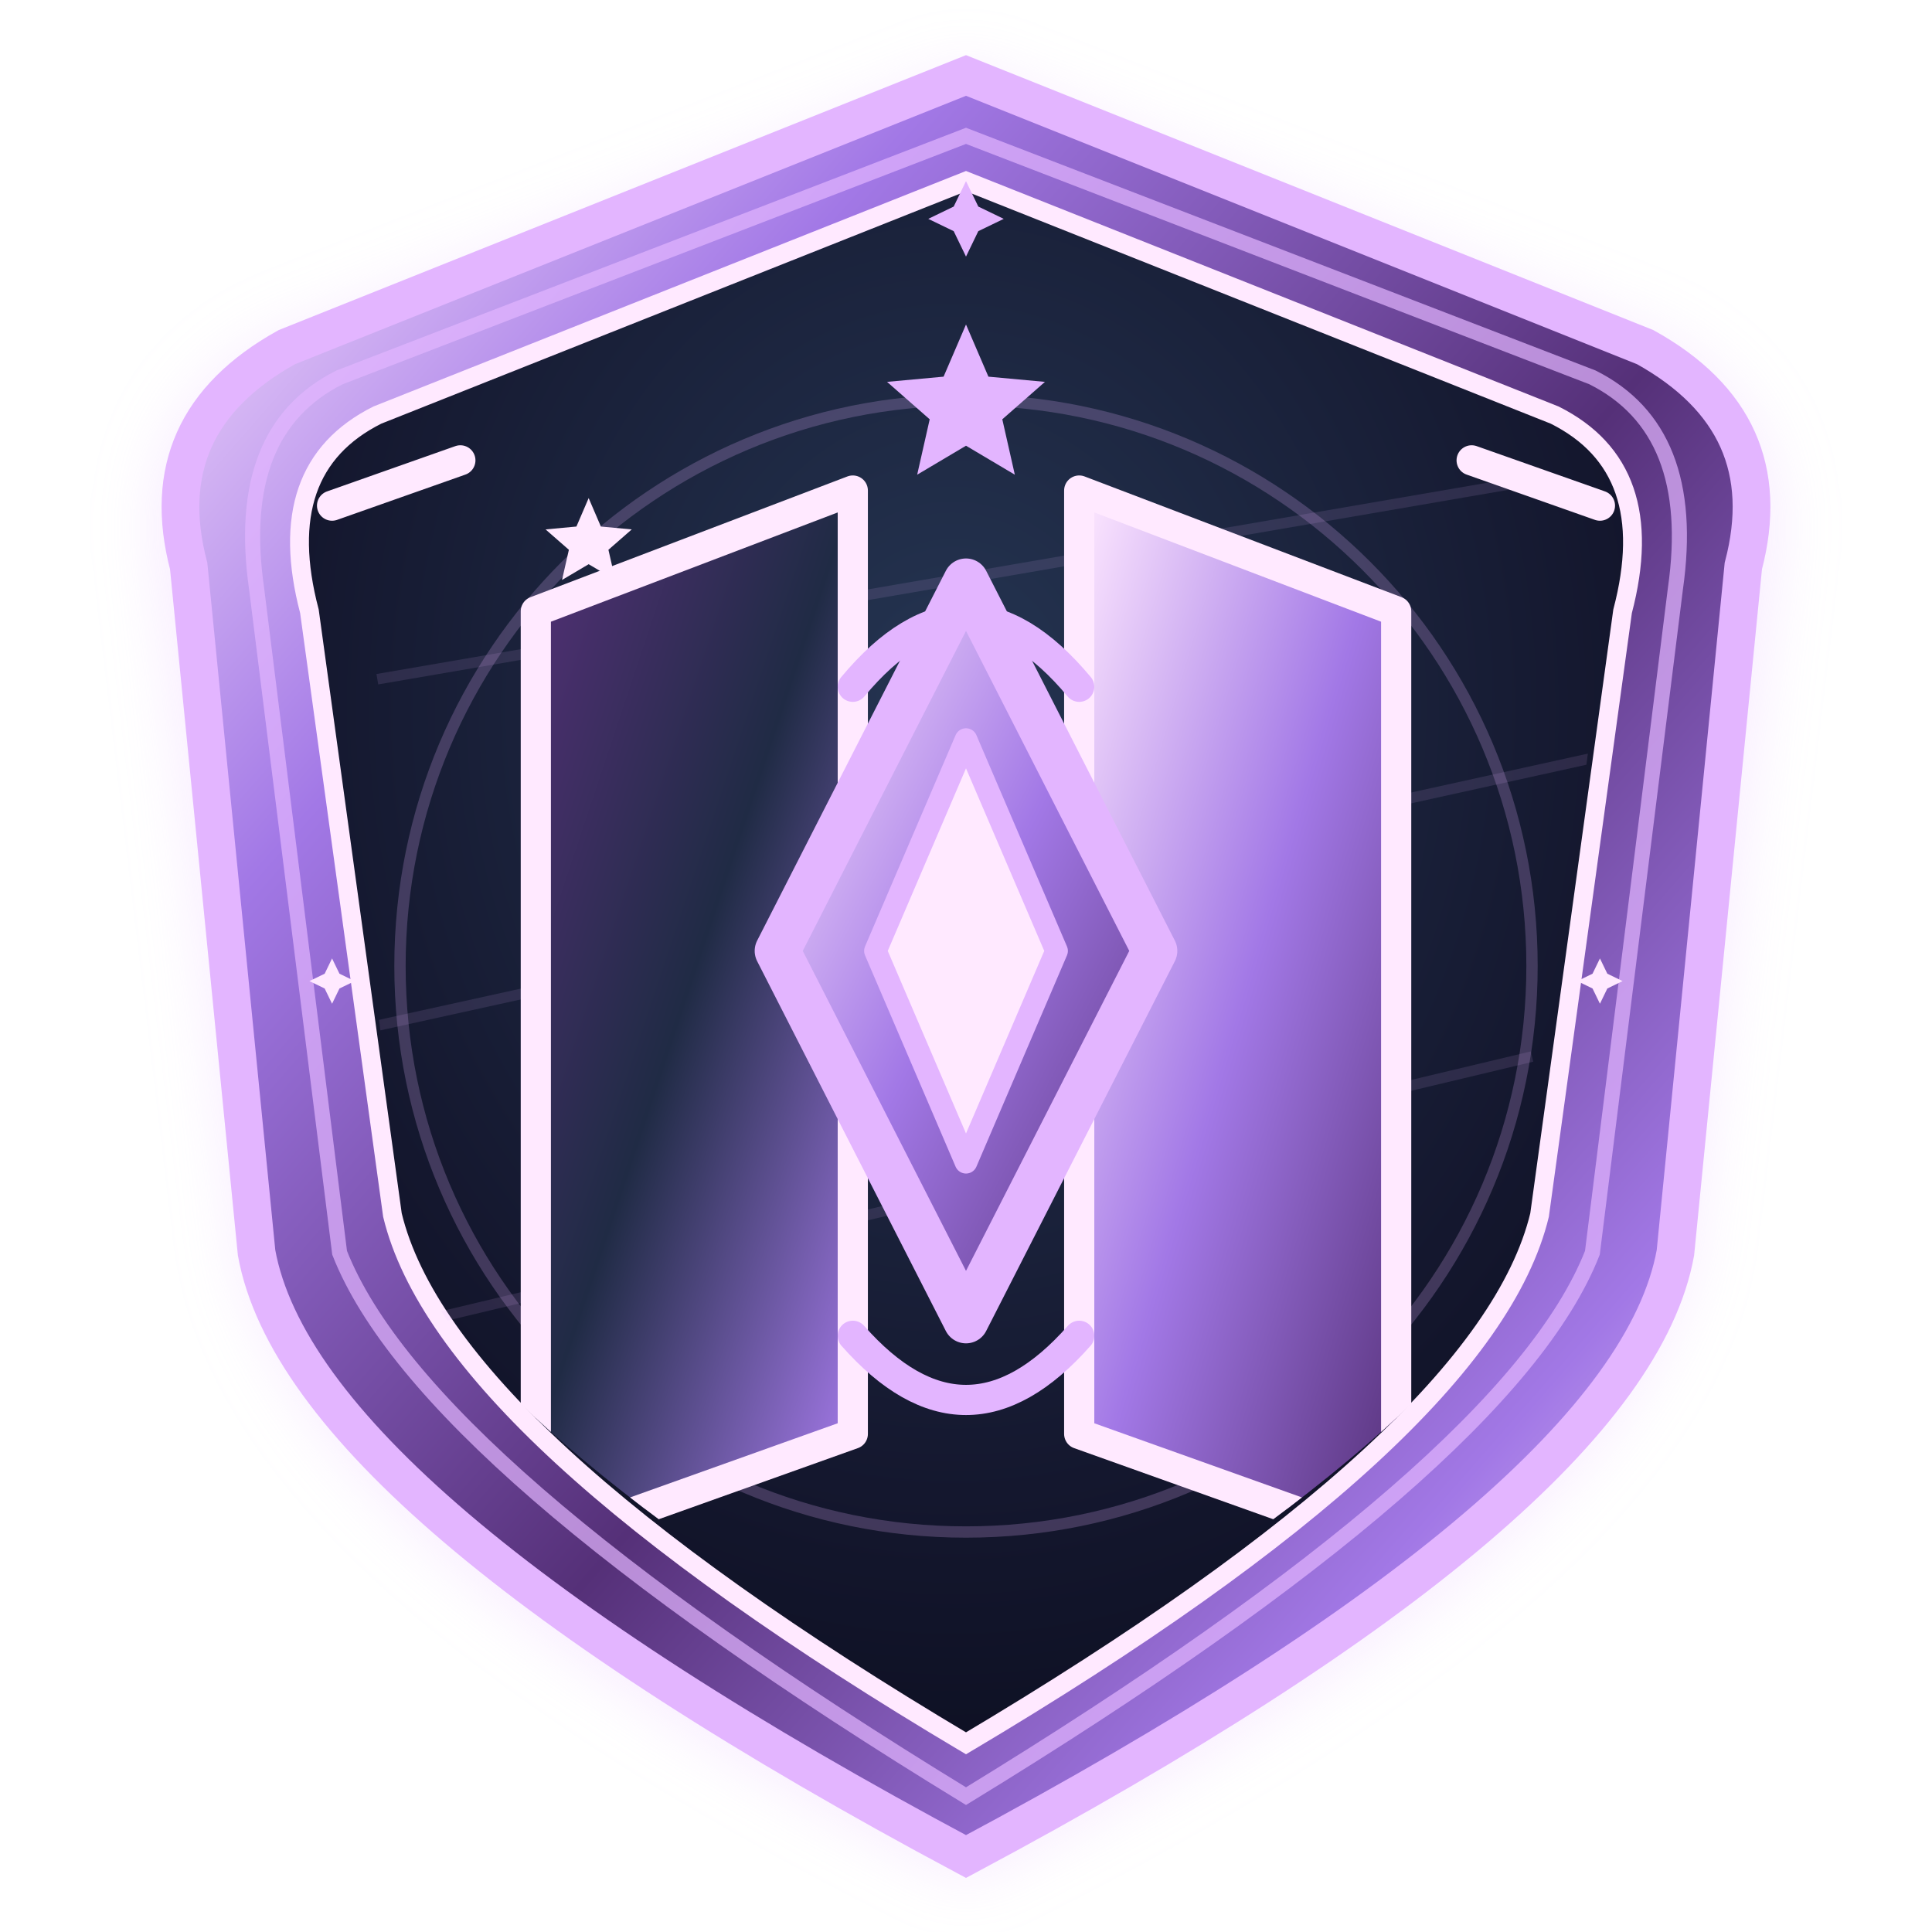
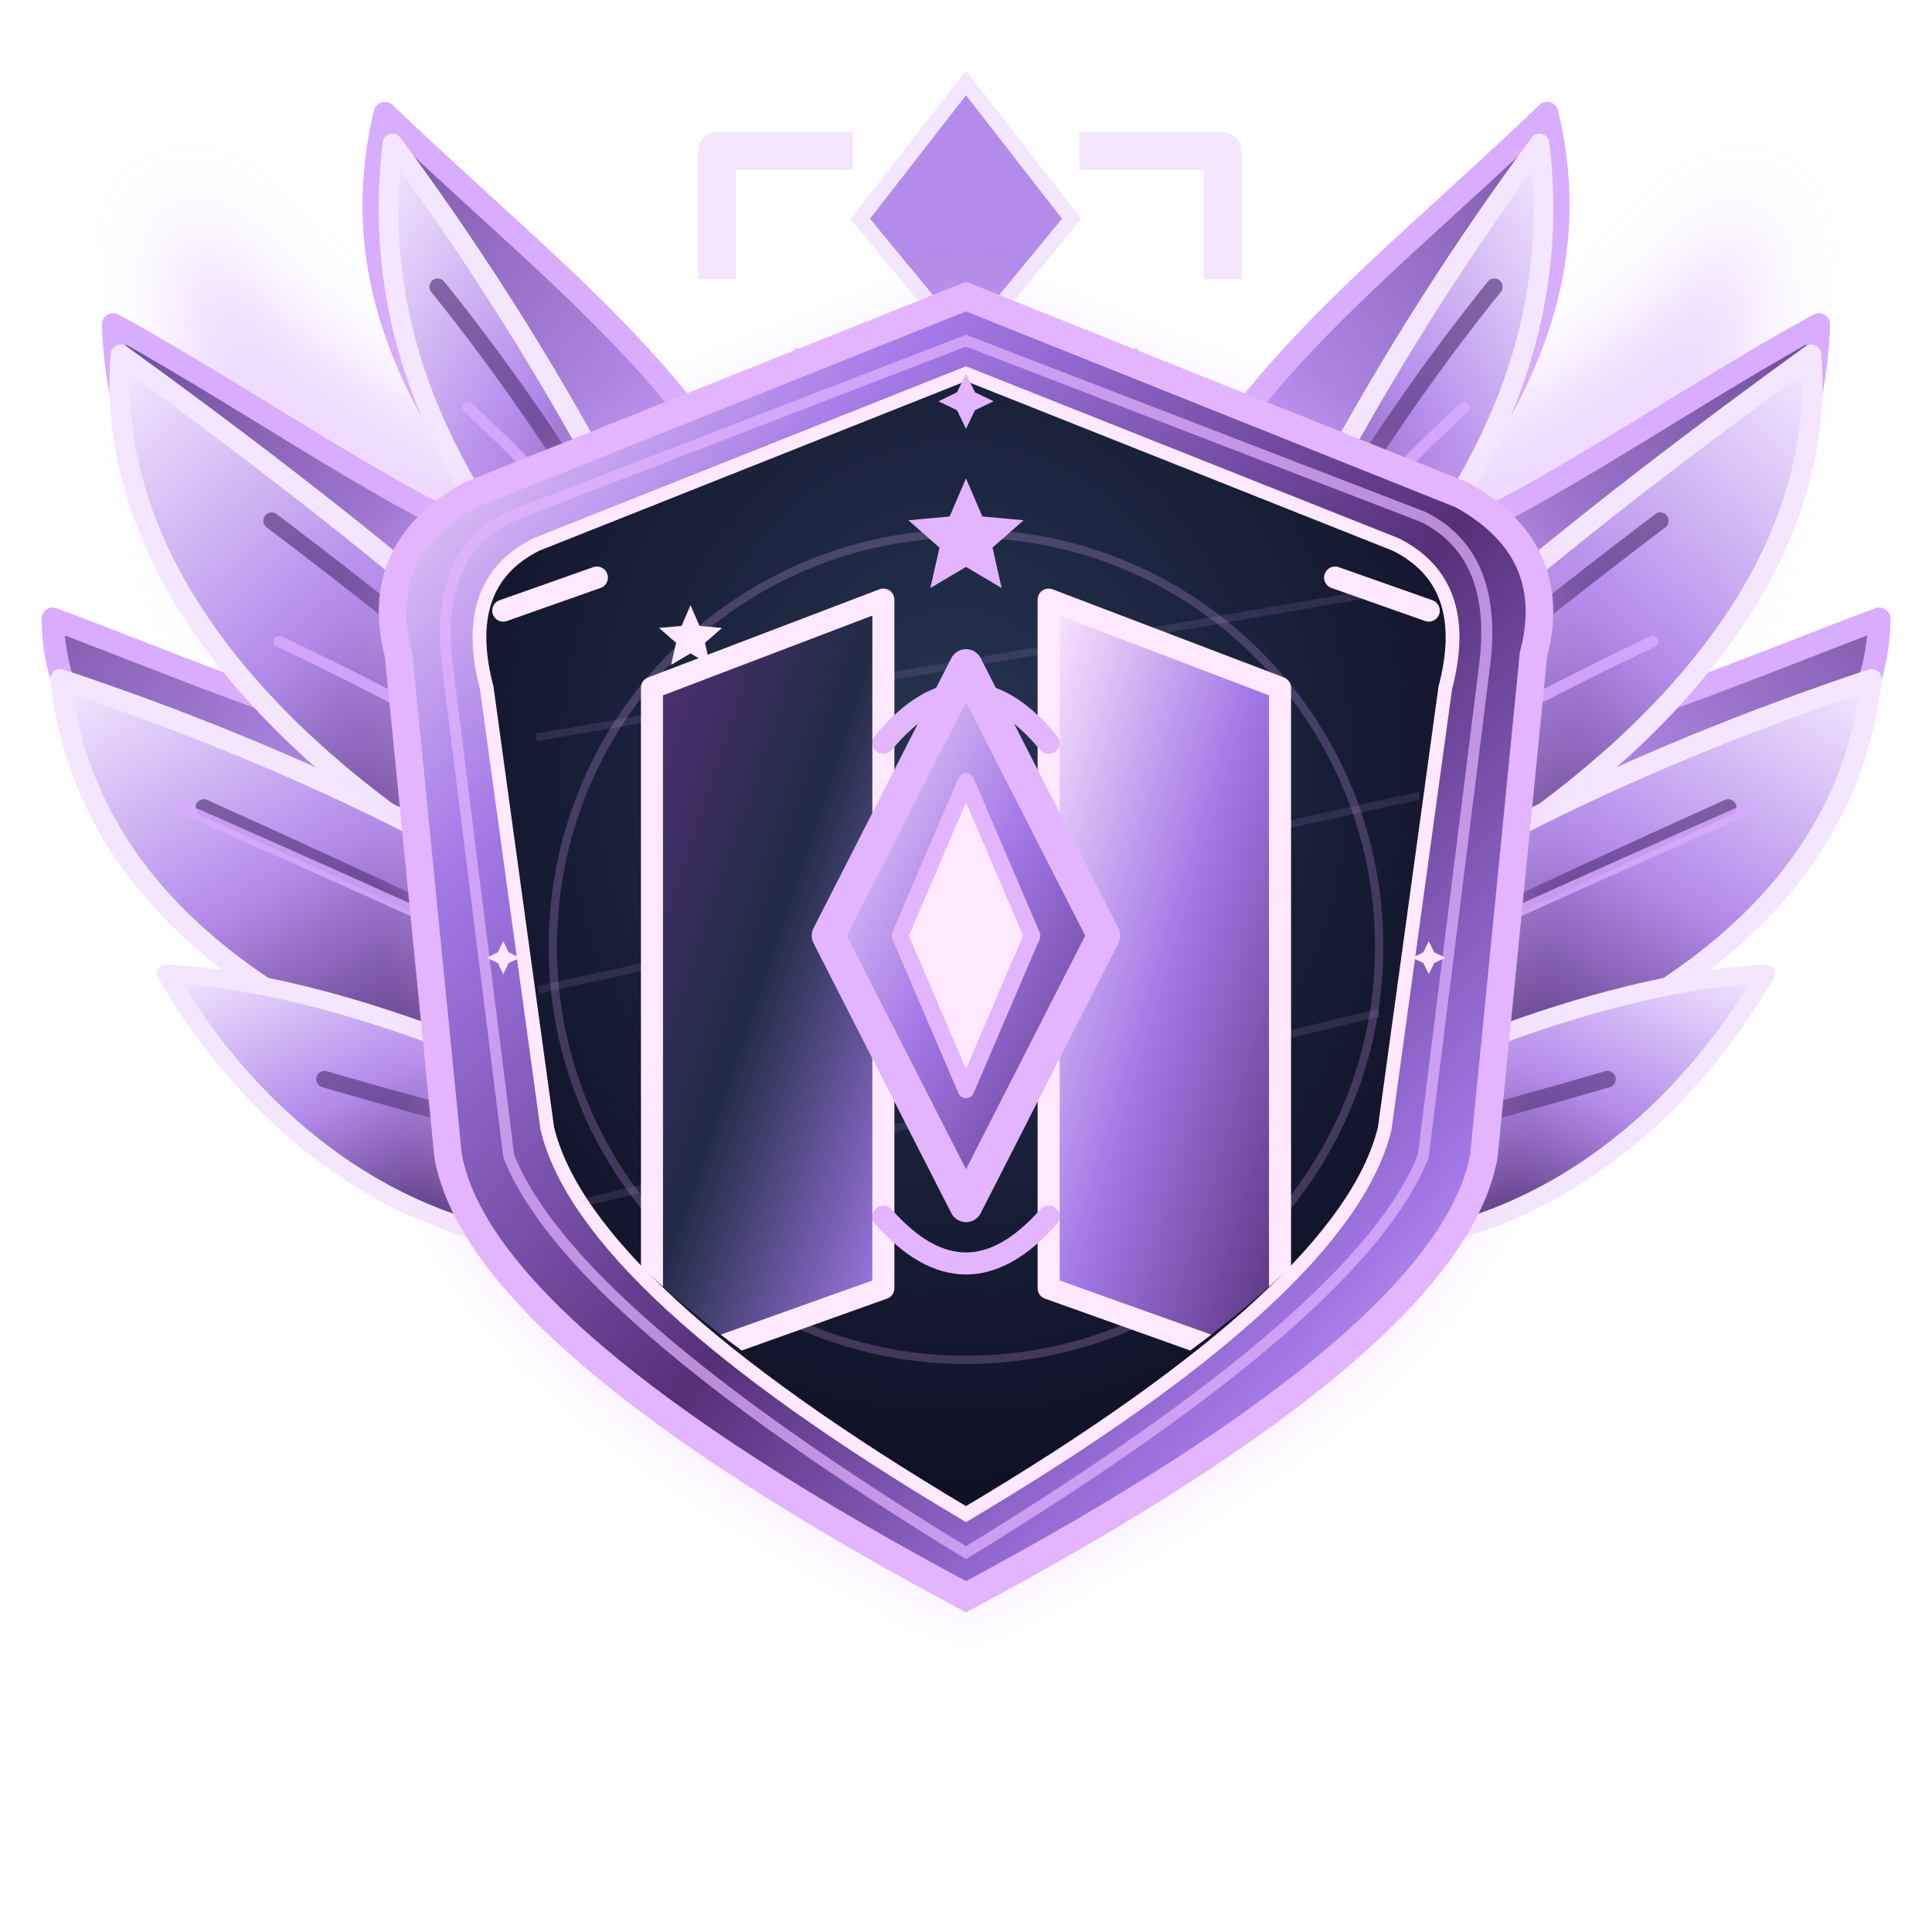
<svg xmlns="http://www.w3.org/2000/svg" width="256" height="256" viewBox="0 0 256 256" role="img" aria-label="경계의 지배자">
  <defs>
    <linearGradient id="rim" x1="0%" x2="100%" y1="0%" y2="100%">
      <stop offset="0" stop-color="#FFE9FF" />
      <stop offset=".25" stop-color="#A278E6" />
      <stop offset=".55" stop-color="#553078" />
      <stop offset=".8" stop-color="#A278E6" />
      <stop offset="1" stop-color="#FFE9FF" />
    </linearGradient>
    <radialGradient id="core" cx="49%" cy="34%" r="80%">
      <stop offset="0" stop-color="#253552" />
      <stop offset=".62" stop-color="#14172E" />
      <stop offset="1" stop-color="#090B1B" />
    </radialGradient>
    <linearGradient id="gem" x1="0%" y1="0%" x2="90%" y2="100%">
      <stop offset="0" stop-color="#553078" />
      <stop offset=".5" stop-color="#202B45" />
      <stop offset="1" stop-color="#A278E6" />
    </linearGradient>
    <linearGradient id="metal" x1="0%" y1="0%" x2="100%" y2="100%">
      <stop offset="0" stop-color="#FFE9FF" />
      <stop offset=".5" stop-color="#A278E6" />
      <stop offset="1" stop-color="#553078" />
    </linearGradient>
    <linearGradient id="flame" x1="0" y1="0" x2="0" y2="1">
      <stop offset="0" stop-color="#fff" />
      <stop offset=".55" stop-color="#E3B5FF" />
      <stop offset="1" stop-color="#FC668C" />
    </linearGradient>
    <filter id="halo" x="-50%" y="-50%" width="200%" height="200%">
      <feGaussianBlur stdDeviation="4" />
    </filter>
    <clipPath id="cut">
      <path d="M128 26 L206 57 Q218 64 213 80 L202 164 Q197 187 128 228 Q59 187 54 164 L43 80 Q38 64 50 57 Z" />
    </clipPath>
+     <linearGradient id="wingFeather" x1="3%" y1="0%" x2="100%" y2="100%">
+       <stop offset="0%" stop-color="#F4E6FF" />
+       <stop offset="38%" stop-color="#B38BEA" />
+       <stop offset="71%" stop-color="#553479" />
+       <stop offset="100%" stop-color="#B38BEA" />
+     </linearGradient>
+     <linearGradient id="wingShadow" x1="0%" y1="0%" x2="100%" y2="100%">
+       <stop offset="0%" stop-color="#553479" />
+       <stop offset="52%" stop-color="#B38BEA" />
+       <stop offset="100%" stop-color="#F4E6FF" />
+     </linearGradient>
+     <filter id="wingHalo" x="-60%" y="-60%" width="220%" height="220%">
+       <feGaussianBlur stdDeviation="5" />
+     </filter>
  </defs>
-   <path d="M128 9 L220 45 Q238 55 235 75 L224 167 Q215 206 128 249 Q41 206 32 167 L21 75 Q18 55 36 45 Z" fill="#E3B5FF" opacity=".26" filter="url(#halo)" />
-   <path d="M128 10 L218 46 Q236 56 231 75 L222 166 Q216 199 128 246 Q40 199 34 166 L25 75 Q20 56 38 46 Z" fill="url(#rim)" stroke="#E3B5FF" stroke-width="5" />
-   <path d="M128 24 L206 55 Q220 62 215 81 L204 161 Q197 190 128 231 Q59 190 52 161 L41 81 Q36 62 50 55 Z" fill="url(#core)" stroke="#FFE9FF" stroke-width="2.5" />
-   <g clip-path="url(#cut)">
-     <circle cx="128" cy="128" r="75" fill="none" stroke="#E3B5FF" stroke-opacity=".22" stroke-width="1.5" />
-     <path d="M50 90 L201 64 M45 137 L213 100 M52 176 L203 140" stroke="#E3B5FF" stroke-width="1.4" opacity=".12" />
-     <g stroke-linecap="round" stroke-linejoin="round">
-       <path d="M71 81 L113 65 L113 190 L71 205 Z" fill="url(#gem)" stroke="#FFE9FF" stroke-width="4" stroke-linejoin="round" />
-       <path d="M143 65 L185 81 L185 205 L143 190 Z" fill="url(#metal)" stroke="#FFE9FF" stroke-width="4" stroke-linejoin="round" />
-       <path d="M113 91 Q128 73 143 91 M113 177 Q128 194 143 177" fill="none" stroke="#E3B5FF" stroke-width="4" stroke-linecap="round" stroke-linejoin="round" />
-       <path d="M128 77 L153 126 L128 175 L103 126 Z" fill="url(#metal)" stroke="#E3B5FF" stroke-width="6" stroke-linejoin="round" />
-       <path d="M128 98 L140 126 L128 154 L116 126 Z" fill="#FFE9FF" stroke="#E3B5FF" stroke-width="3" stroke-linejoin="round" />
-       <polygon points="128.00,43.00 130.97,49.91 138.46,50.60 132.81,55.56 134.47,62.90 128.00,59.06 121.53,62.90 123.19,55.56 117.54,50.60 125.03,49.91" fill="#E3B5FF" />
-       <polygon points="78.00,66.00 79.62,69.77 83.71,70.15 80.62,72.85 81.53,76.85 78.00,74.76 74.47,76.85 75.38,72.85 72.29,70.15 76.38,69.77" fill="#FFE9FF" />
+   <g id="legendary-wings" aria-hidden="true" stroke-linejoin="round">
+     <g opacity=".44" filter="url(#wingHalo)">
+       <path d="M112 153 C71 126 18 105 24 27 C53 63 85 55 107 101 L112 153Z" fill="#D8ACFF" />
+       <path d="M144 153 C185 126 238 105 232 27 C203 63 171 55 149 101 L144 153Z" fill="#D8ACFF" />
    </g>
+     <g id="wing-left">
+       <path d="M101 150  C82 136 56 132 30 116 C17 108 7 95 7 82  C23 88 44 97 60 100  C34 84 16 71 15 43  C35 54 54 68 71 74  C54 54 46 36 51 15  C76 39 97 53 108 86  C117 112 112 136 101 150 Z" fill="url(#wingShadow)" stroke="#D8ACFF" stroke-width="3" stroke-linejoin="round" />
+       <path d="M100 105  C87 74 72 46 52 19 C49 44 59 65 78 86  C88 98 96 103 100 105 Z" fill="url(#wingFeather)" stroke="#F4E6FF" stroke-width="2.6" />
+       <path d="M100 121  C78 94 45 68 16 47 C14 73 33 96 59 113  C77 124 90 127 100 121 Z" fill="url(#wingFeather)" stroke="#F4E6FF" stroke-width="2.7" />
+       <path d="M100 140  C74 116 38 100 8 90 C11 116 31 132 59 143  C79 150 94 147 100 140 Z" fill="url(#wingFeather)" stroke="#F4E6FF" stroke-width="2.7" />
+       <path d="M95 155  C69 140 42 130 22 129 C36 153 58 166 80 165  C88 164 93 161 95 155 Z" fill="url(#wingFeather)" stroke="#F4E6FF" stroke-width="2.4" />
+       <path d="M102 112 Q83 69 58 38 M102 125 Q73 97 36 69  M98 141 Q67 125 27 107 M93 156 Q67 150 43 143" fill="none" stroke="#553479" stroke-width="2.2" opacity=".65" stroke-linecap="round" />
+       <path d="M102 106 Q87 77 62 54 M101 123 Q73 102 37 85  M99 141 Q67 126 24 107" fill="none" stroke="#D8ACFF" stroke-width="1.5" opacity=".82" stroke-linecap="round" />
+     </g>
+     <g id="wing-right" transform="translate(256 0) scale(-1 1)">
+       <path d="M101 150  C82 136 56 132 30 116 C17 108 7 95 7 82  C23 88 44 97 60 100  C34 84 16 71 15 43  C35 54 54 68 71 74  C54 54 46 36 51 15  C76 39 97 53 108 86  C117 112 112 136 101 150 Z" fill="url(#wingShadow)" stroke="#D8ACFF" stroke-width="3" stroke-linejoin="round" />
+       <path d="M100 105  C87 74 72 46 52 19 C49 44 59 65 78 86  C88 98 96 103 100 105 Z" fill="url(#wingFeather)" stroke="#F4E6FF" stroke-width="2.6" />
+       <path d="M100 121  C78 94 45 68 16 47 C14 73 33 96 59 113  C77 124 90 127 100 121 Z" fill="url(#wingFeather)" stroke="#F4E6FF" stroke-width="2.7" />
+       <path d="M100 140  C74 116 38 100 8 90 C11 116 31 132 59 143  C79 150 94 147 100 140 Z" fill="url(#wingFeather)" stroke="#F4E6FF" stroke-width="2.7" />
+       <path d="M95 155  C69 140 42 130 22 129 C36 153 58 166 80 165  C88 164 93 161 95 155 Z" fill="url(#wingFeather)" stroke="#F4E6FF" stroke-width="2.4" />
+       <path d="M102 112 Q83 69 58 38 M102 125 Q73 97 36 69  M98 141 Q67 125 27 107 M93 156 Q67 150 43 143" fill="none" stroke="#553479" stroke-width="2.2" opacity=".65" stroke-linecap="round" />
+       <path d="M102 106 Q87 77 62 54 M101 123 Q73 102 37 85  M99 141 Q67 126 24 107" fill="none" stroke="#D8ACFF" stroke-width="1.5" opacity=".82" stroke-linecap="round" />
+     </g>
+     <path d="M88 144 Q128 123 168 144 L152 174 Q128 166 104 174Z" fill="url(#wingShadow)" stroke="#B38BEA" stroke-width="3" />
  </g>
-   <path d="M128 18 L211 50 Q225 57 222 78 L211 166 Q200 194 128 238 Q56 194 45 166 L34 78 Q31 57 45 50 Z" fill="none" stroke="#E3B5FF" stroke-opacity=".7" stroke-width="2" />
-   <path d="M44 67 L61 61 M195 61 L212 67" stroke="#FFE9FF" stroke-width="4" stroke-linecap="round" />
-   <polygon points="128.00,24.00 129.63,27.37 133.00,29.00 129.63,30.63 128.00,34.00 126.37,30.63 123.00,29.00 126.37,27.37" fill="#E3B5FF" />
-   <polygon points="44.00,127.00 44.98,129.02 47.00,130.00 44.98,130.98 44.00,133.00 43.02,130.98 41.00,130.00 43.02,129.02" fill="#FFE9FF" />
-   <polygon points="212.00,127.00 212.98,129.02 215.00,130.00 212.98,130.98 212.00,133.00 211.02,130.98 209.00,130.00 211.02,129.02" fill="#FFE9FF" />
+   <path d="M95 37 L95 20 L113 20 M143 20 L162 20 L162 37" fill="none" stroke="#F4E6FF" stroke-width="5" stroke-linejoin="round" />
+   <path d="M128 11 L142 29 L128 46 L114 29 Z" fill="#B38BEA" stroke="#F4E6FF" stroke-width="2" />
+   <path d="M105 47 L128 58 L151 47" fill="none" stroke="#D8ACFF" stroke-width="2" />
+   <g id="legendary-center" transform="translate(34.56 32) scale(.73)">
+     <path d="M128 9 L220 45 Q238 55 235 75 L224 167 Q215 206 128 249 Q41 206 32 167 L21 75 Q18 55 36 45 Z" fill="#E3B5FF" opacity=".26" filter="url(#halo)" />
+     <path d="M128 10 L218 46 Q236 56 231 75 L222 166 Q216 199 128 246 Q40 199 34 166 L25 75 Q20 56 38 46 Z" fill="url(#rim)" stroke="#E3B5FF" stroke-width="5" />
+     <path d="M128 24 L206 55 Q220 62 215 81 L204 161 Q197 190 128 231 Q59 190 52 161 L41 81 Q36 62 50 55 Z" fill="url(#core)" stroke="#FFE9FF" stroke-width="2.5" />
+     <g clip-path="url(#cut)">
+       <circle cx="128" cy="128" r="75" fill="none" stroke="#E3B5FF" stroke-opacity=".22" stroke-width="1.5" />
+       <path d="M50 90 L201 64 M45 137 L213 100 M52 176 L203 140" stroke="#E3B5FF" stroke-width="1.4" opacity=".12" />
+       <g stroke-linecap="round" stroke-linejoin="round">
+         <path d="M71 81 L113 65 L113 190 L71 205 Z" fill="url(#gem)" stroke="#FFE9FF" stroke-width="4" stroke-linejoin="round" />
+         <path d="M143 65 L185 81 L185 205 L143 190 Z" fill="url(#metal)" stroke="#FFE9FF" stroke-width="4" stroke-linejoin="round" />
+         <path d="M113 91 Q128 73 143 91 M113 177 Q128 194 143 177" fill="none" stroke="#E3B5FF" stroke-width="4" stroke-linecap="round" stroke-linejoin="round" />
+         <path d="M128 77 L153 126 L128 175 L103 126 Z" fill="url(#metal)" stroke="#E3B5FF" stroke-width="6" stroke-linejoin="round" />
+         <path d="M128 98 L140 126 L128 154 L116 126 Z" fill="#FFE9FF" stroke="#E3B5FF" stroke-width="3" stroke-linejoin="round" />
+         <polygon points="128.00,43.00 130.97,49.91 138.46,50.60 132.81,55.56 134.47,62.90 128.00,59.06 121.53,62.90 123.19,55.56 117.54,50.60 125.03,49.91" fill="#E3B5FF" />
+         <polygon points="78.00,66.00 79.62,69.77 83.71,70.15 80.62,72.85 81.53,76.85 78.00,74.76 74.47,76.85 75.38,72.85 72.29,70.15 76.38,69.77" fill="#FFE9FF" />
+       </g>
+     </g>
+     <path d="M128 18 L211 50 Q225 57 222 78 L211 166 Q200 194 128 238 Q56 194 45 166 L34 78 Q31 57 45 50 Z" fill="none" stroke="#E3B5FF" stroke-opacity=".7" stroke-width="2" />
+     <path d="M44 67 L61 61 M195 61 L212 67" stroke="#FFE9FF" stroke-width="4" stroke-linecap="round" />
+     <polygon points="128.00,24.00 129.63,27.37 133.00,29.00 129.63,30.63 128.00,34.00 126.37,30.63 123.00,29.00 126.37,27.37" fill="#E3B5FF" />
+     <polygon points="44.00,127.00 44.98,129.02 47.00,130.00 44.98,130.98 44.00,133.00 43.02,130.98 41.00,130.00 43.02,129.02" fill="#FFE9FF" />
+     <polygon points="212.00,127.00 212.98,129.02 215.00,130.00 212.98,130.98 212.00,133.00 211.02,130.98 209.00,130.00 211.02,129.02" fill="#FFE9FF" />
+   </g>
</svg>
